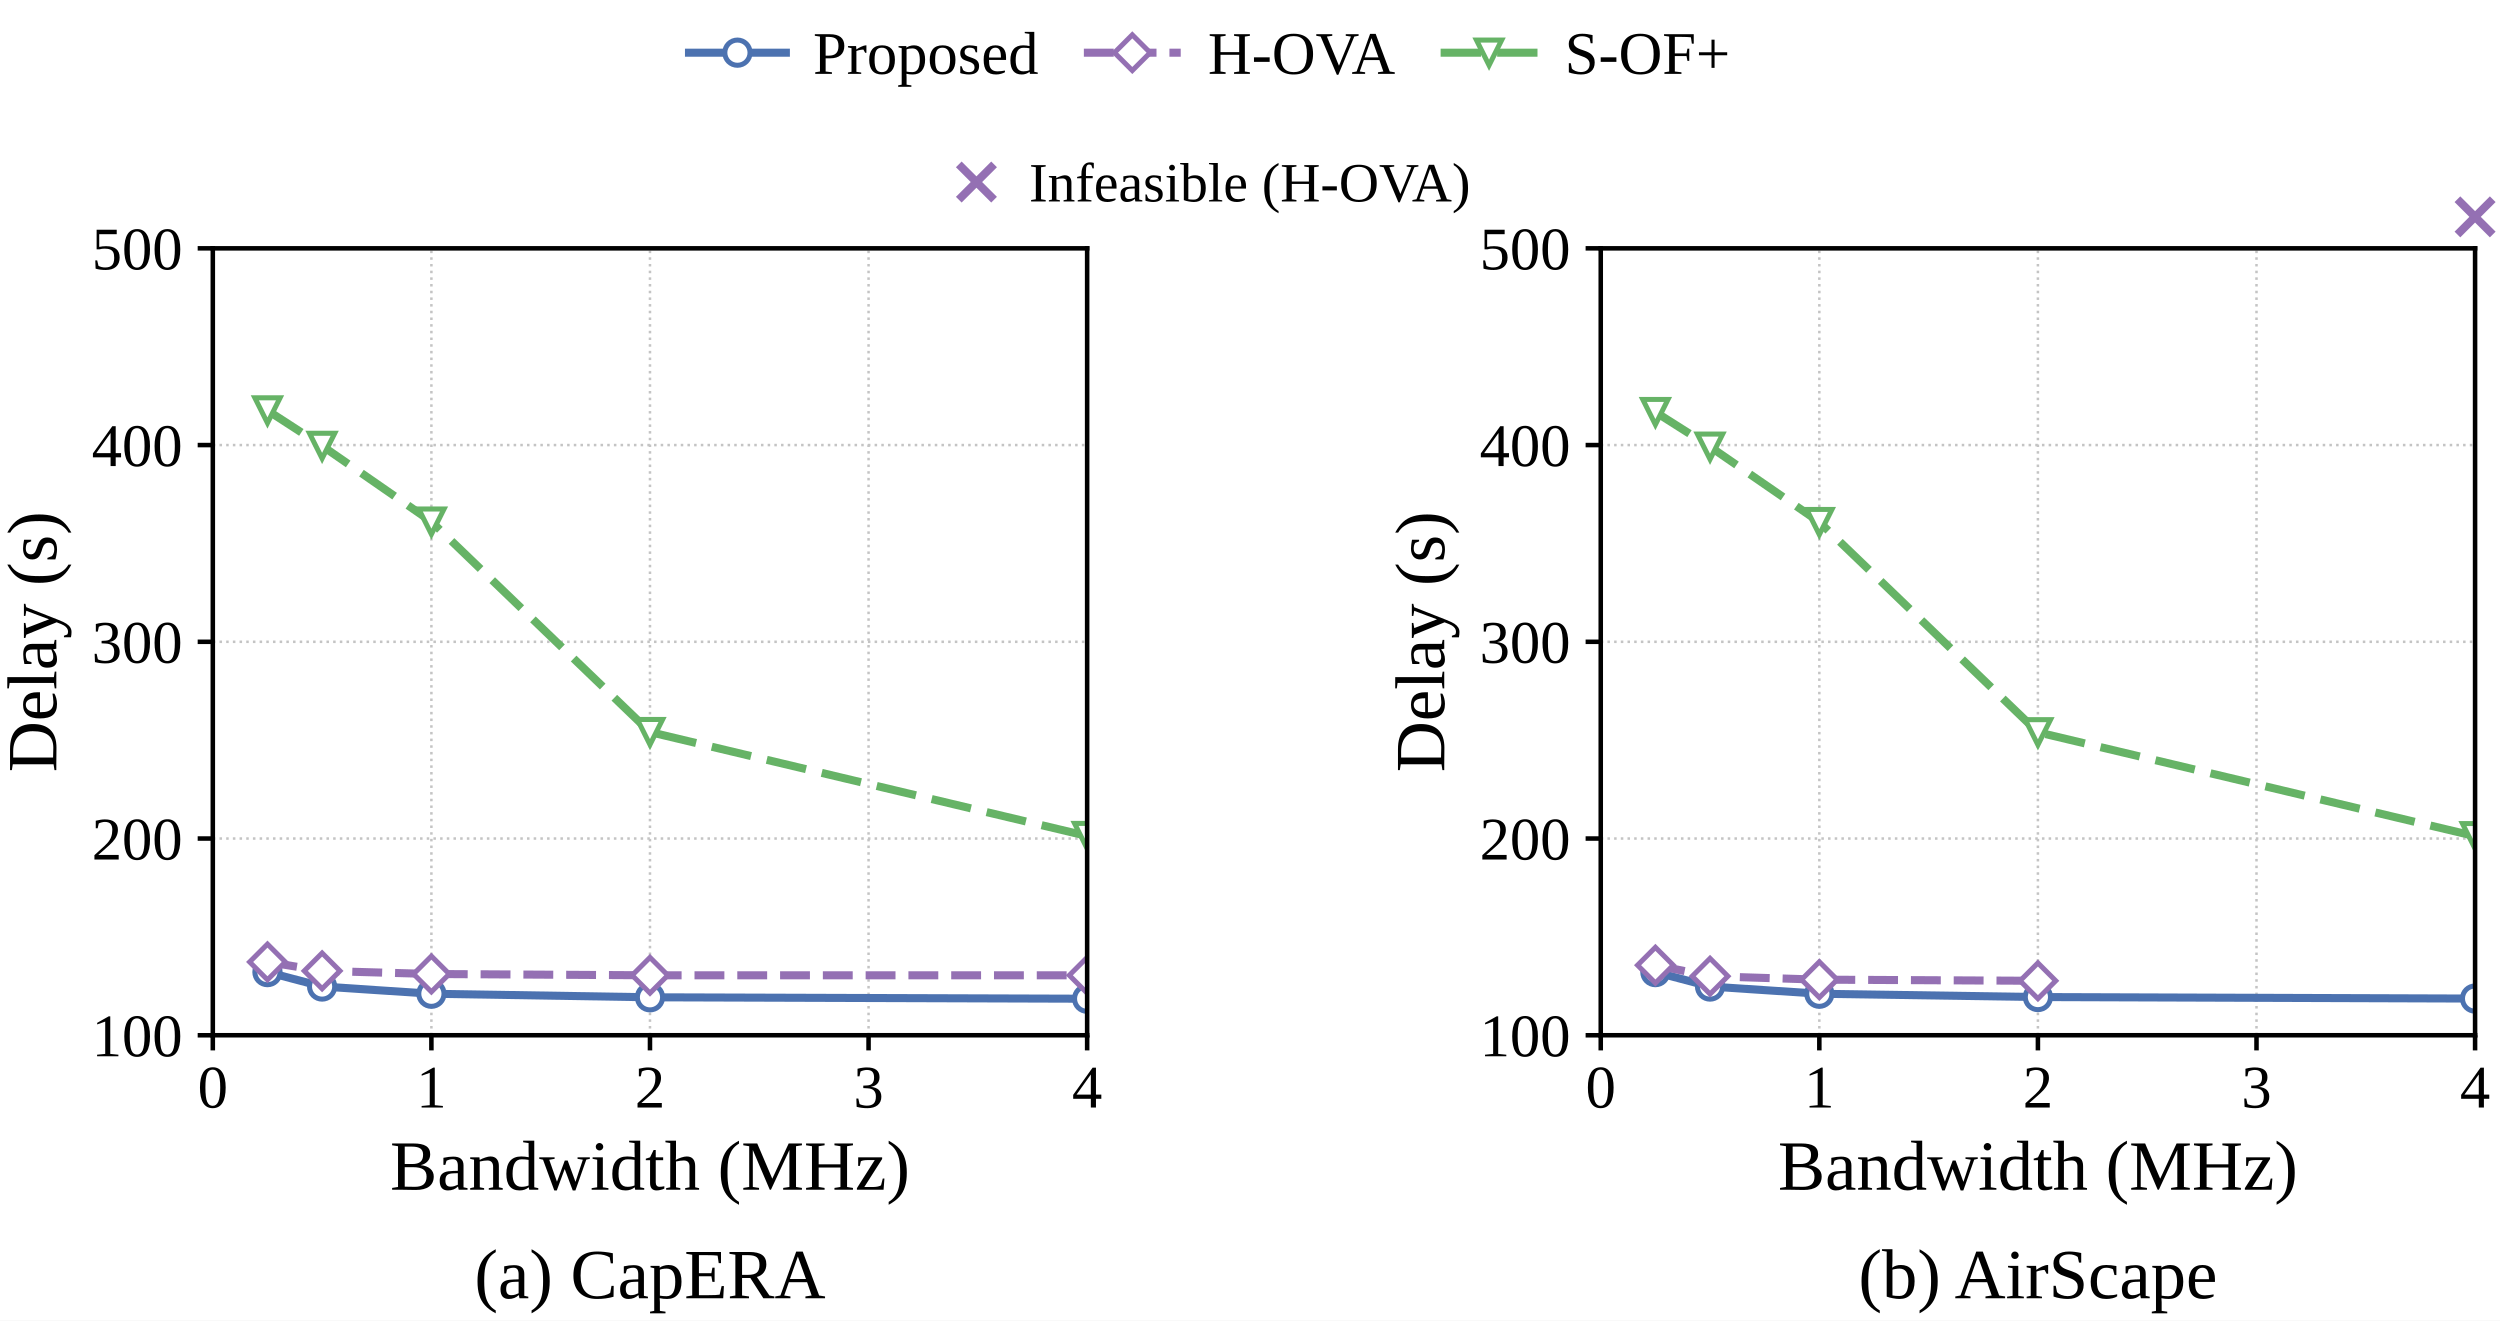
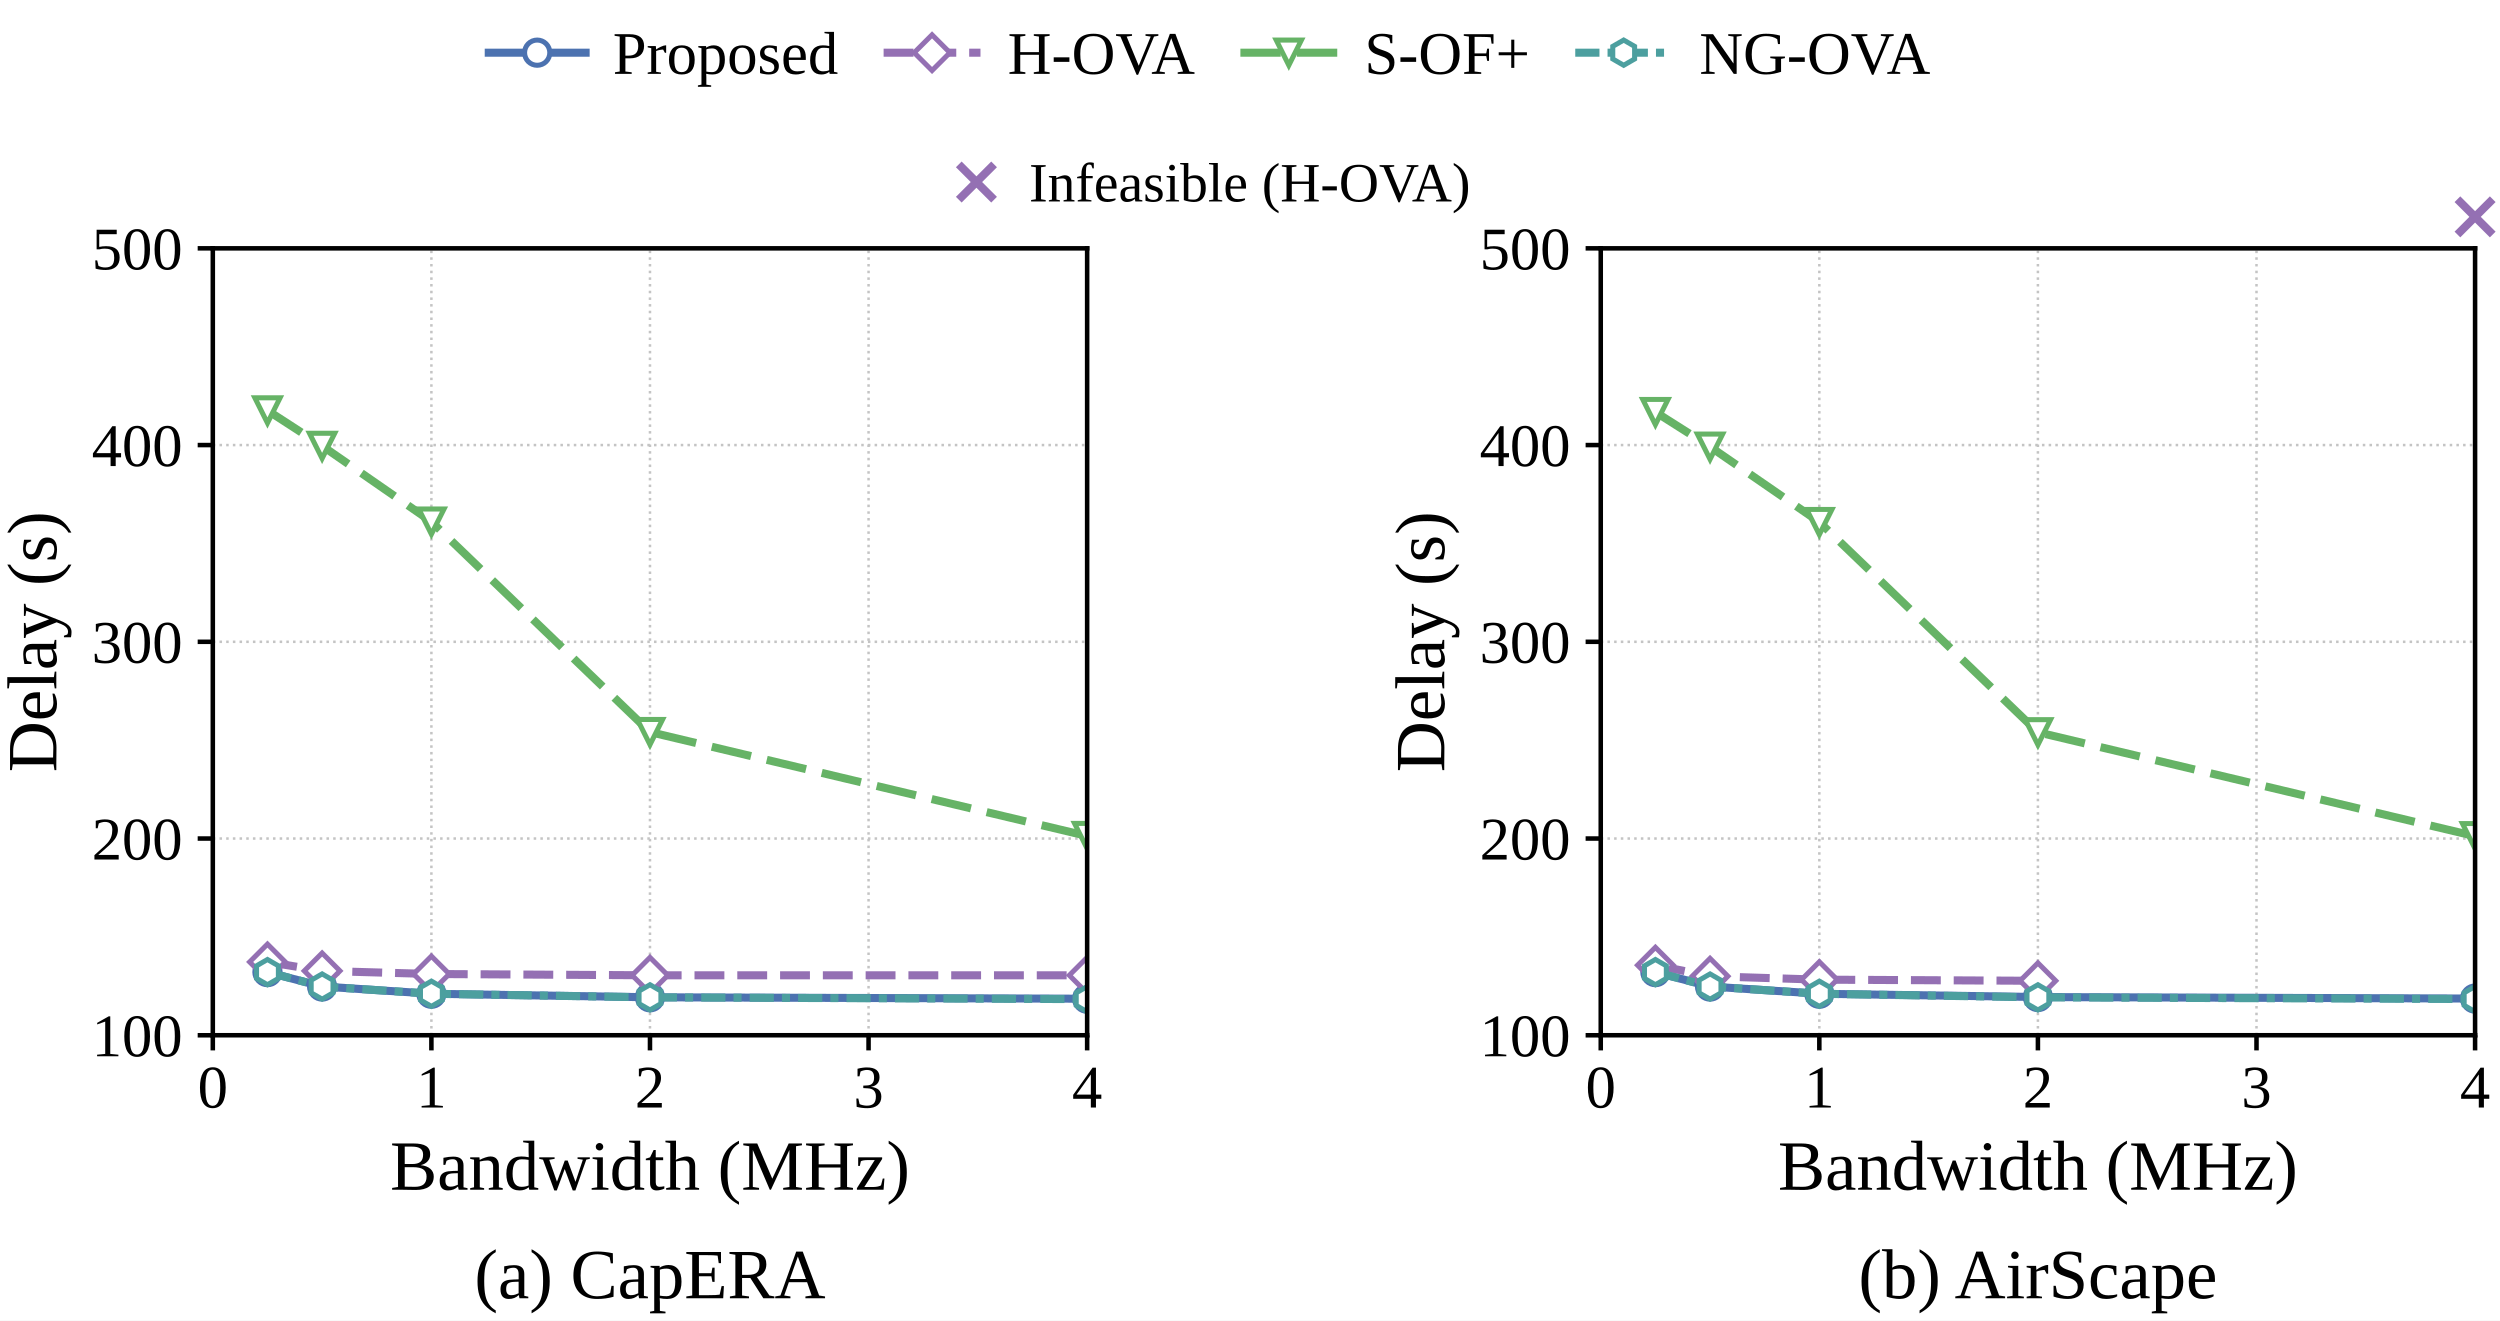
<svg xmlns="http://www.w3.org/2000/svg" xmlns:xlink="http://www.w3.org/1999/xlink" width="495.533pt" height="261.766pt" viewBox="0 0 495.533 261.766" version="1.1">
  <defs>
    <style type="text/css">*{stroke-linejoin: round; stroke-linecap: butt}</style>
  </defs>
  <g id="figure_1">
    <g id="patch_1">
      <path d="M 0 261.766 L 495.533 261.766 L 495.533 0 L 0 0 z " style="fill: #ffffff" />
    </g>
    <g id="axes_1">
      <g id="patch_2">
        <path d="M 42.182 205.198 L 215.486 205.198 L 215.486 49.224 L 42.182 49.224 z " style="fill: #ffffff" />
      </g>
      <g id="matplotlib.axis_1">
        <g id="xtick_1">
          <g id="line2d_1">
-             <path d="M 42.182 205.198 L 42.182 49.224 " clip-path="url(#pfc3ed66c3a)" style="fill: none; stroke-dasharray: 0.5,0.825; stroke-dashoffset: 0; stroke: #c4c4c4; stroke-width: 0.5" />
+             <path d="M 42.182 205.198 L 42.182 49.224 " clip-path="url(#p2495a5be7e)" style="fill: none; stroke-dasharray: 0.5,0.825; stroke-dashoffset: 0; stroke: #c4c4c4; stroke-width: 0.5" />
          </g>
          <g id="line2d_2">
            <defs>
-               <path id="mf263376cd6" d="M 0 0 L 0 3 " style="stroke: #000000; stroke-width: 0.9" />
+               <path id="m117d51451a" d="M 0 0 L 0 3 " style="stroke: #000000; stroke-width: 0.9" />
            </defs>
            <g>
-               <use xlink:href="#mf263376cd6" x="42.182" y="205.198" style="stroke: #000000; stroke-width: 0.9" />
+               <use xlink:href="#m117d51451a" x="42.182" y="205.198" style="stroke: #000000; stroke-width: 0.9" />
            </g>
          </g>
          <g id="text_1">
            <text style="font: 12px 'Times New Roman', 'Nimbus Roman', 'DejaVu Serif', serif; text-anchor: middle" x="42.182" y="219.53" transform="rotate(-0 42.18219 219.5301)">0</text>
          </g>
        </g>
        <g id="xtick_2">
          <g id="line2d_3">
-             <path d="M 85.508 205.198 L 85.508 49.224 " clip-path="url(#pfc3ed66c3a)" style="fill: none; stroke-dasharray: 0.5,0.825; stroke-dashoffset: 0; stroke: #c4c4c4; stroke-width: 0.5" />
+             <path d="M 85.508 205.198 L 85.508 49.224 " clip-path="url(#p2495a5be7e)" style="fill: none; stroke-dasharray: 0.5,0.825; stroke-dashoffset: 0; stroke: #c4c4c4; stroke-width: 0.5" />
          </g>
          <g id="line2d_4">
            <g>
-               <use xlink:href="#mf263376cd6" x="85.508" y="205.198" style="stroke: #000000; stroke-width: 0.9" />
+               <use xlink:href="#m117d51451a" x="85.508" y="205.198" style="stroke: #000000; stroke-width: 0.9" />
            </g>
          </g>
          <g id="text_2">
            <text style="font: 12px 'Times New Roman', 'Nimbus Roman', 'DejaVu Serif', serif; text-anchor: middle" x="85.508" y="219.53" transform="rotate(-0 85.50819 219.5301)">1</text>
          </g>
        </g>
        <g id="xtick_3">
          <g id="line2d_5">
-             <path d="M 128.834 205.198 L 128.834 49.224 " clip-path="url(#pfc3ed66c3a)" style="fill: none; stroke-dasharray: 0.5,0.825; stroke-dashoffset: 0; stroke: #c4c4c4; stroke-width: 0.5" />
+             <path d="M 128.834 205.198 L 128.834 49.224 " clip-path="url(#p2495a5be7e)" style="fill: none; stroke-dasharray: 0.5,0.825; stroke-dashoffset: 0; stroke: #c4c4c4; stroke-width: 0.5" />
          </g>
          <g id="line2d_6">
            <g>
-               <use xlink:href="#mf263376cd6" x="128.834" y="205.198" style="stroke: #000000; stroke-width: 0.9" />
+               <use xlink:href="#m117d51451a" x="128.834" y="205.198" style="stroke: #000000; stroke-width: 0.9" />
            </g>
          </g>
          <g id="text_3">
            <text style="font: 12px 'Times New Roman', 'Nimbus Roman', 'DejaVu Serif', serif; text-anchor: middle" x="128.834" y="219.53" transform="rotate(-0 128.8342 219.5301)">2</text>
          </g>
        </g>
        <g id="xtick_4">
          <g id="line2d_7">
-             <path d="M 172.16 205.198 L 172.16 49.224 " clip-path="url(#pfc3ed66c3a)" style="fill: none; stroke-dasharray: 0.5,0.825; stroke-dashoffset: 0; stroke: #c4c4c4; stroke-width: 0.5" />
+             <path d="M 172.16 205.198 L 172.16 49.224 " clip-path="url(#p2495a5be7e)" style="fill: none; stroke-dasharray: 0.5,0.825; stroke-dashoffset: 0; stroke: #c4c4c4; stroke-width: 0.5" />
          </g>
          <g id="line2d_8">
            <g>
-               <use xlink:href="#mf263376cd6" x="172.16" y="205.198" style="stroke: #000000; stroke-width: 0.9" />
+               <use xlink:href="#m117d51451a" x="172.16" y="205.198" style="stroke: #000000; stroke-width: 0.9" />
            </g>
          </g>
          <g id="text_4">
            <text style="font: 12px 'Times New Roman', 'Nimbus Roman', 'DejaVu Serif', serif; text-anchor: middle" x="172.16" y="219.53" transform="rotate(-0 172.1602 219.5301)">3</text>
          </g>
        </g>
        <g id="xtick_5">
          <g id="line2d_9">
-             <path d="M 215.486 205.198 L 215.486 49.224 " clip-path="url(#pfc3ed66c3a)" style="fill: none; stroke-dasharray: 0.5,0.825; stroke-dashoffset: 0; stroke: #c4c4c4; stroke-width: 0.5" />
+             <path d="M 215.486 205.198 L 215.486 49.224 " clip-path="url(#p2495a5be7e)" style="fill: none; stroke-dasharray: 0.5,0.825; stroke-dashoffset: 0; stroke: #c4c4c4; stroke-width: 0.5" />
          </g>
          <g id="line2d_10">
            <g>
-               <use xlink:href="#mf263376cd6" x="215.486" y="205.198" style="stroke: #000000; stroke-width: 0.9" />
+               <use xlink:href="#m117d51451a" x="215.486" y="205.198" style="stroke: #000000; stroke-width: 0.9" />
            </g>
          </g>
          <g id="text_5">
            <text style="font: 12px 'Times New Roman', 'Nimbus Roman', 'DejaVu Serif', serif; text-anchor: middle" x="215.486" y="219.53" transform="rotate(-0 215.4862 219.5301)">4</text>
          </g>
        </g>
        <g id="text_6">
          <text style="font: 14px 'Times New Roman', 'Nimbus Roman', 'DejaVu Serif', serif; text-anchor: middle" x="128.834" y="235.818" transform="rotate(-0 128.8342 235.8182)">Bandwidth (MHz)</text>
        </g>
      </g>
      <g id="matplotlib.axis_2">
        <g id="ytick_1">
          <g id="line2d_11">
-             <path d="M 42.182 205.198 L 215.486 205.198 " clip-path="url(#pfc3ed66c3a)" style="fill: none; stroke-dasharray: 0.5,0.825; stroke-dashoffset: 0; stroke: #c4c4c4; stroke-width: 0.5" />
+             <path d="M 42.182 205.198 L 215.486 205.198 " clip-path="url(#p2495a5be7e)" style="fill: none; stroke-dasharray: 0.5,0.825; stroke-dashoffset: 0; stroke: #c4c4c4; stroke-width: 0.5" />
          </g>
          <g id="line2d_12">
            <defs>
-               <path id="m8f956e724e" d="M 0 0 L -3 0 " style="stroke: #000000; stroke-width: 0.9" />
+               <path id="mb9c3db56d4" d="M 0 0 L -3 0 " style="stroke: #000000; stroke-width: 0.9" />
            </defs>
            <g>
-               <use xlink:href="#m8f956e724e" x="42.182" y="205.198" style="stroke: #000000; stroke-width: 0.9" />
+               <use xlink:href="#mb9c3db56d4" x="42.182" y="205.198" style="stroke: #000000; stroke-width: 0.9" />
            </g>
          </g>
          <g id="text_7">
            <text style="font: 12px 'Times New Roman', 'Nimbus Roman', 'DejaVu Serif', serif; text-anchor: end" x="36.182" y="209.364" transform="rotate(-0 36.18219 209.3639)">100</text>
          </g>
        </g>
        <g id="ytick_2">
          <g id="line2d_13">
-             <path d="M 42.182 166.204 L 215.486 166.204 " clip-path="url(#pfc3ed66c3a)" style="fill: none; stroke-dasharray: 0.5,0.825; stroke-dashoffset: 0; stroke: #c4c4c4; stroke-width: 0.5" />
+             <path d="M 42.182 166.204 L 215.486 166.204 " clip-path="url(#p2495a5be7e)" style="fill: none; stroke-dasharray: 0.5,0.825; stroke-dashoffset: 0; stroke: #c4c4c4; stroke-width: 0.5" />
          </g>
          <g id="line2d_14">
            <g>
-               <use xlink:href="#m8f956e724e" x="42.182" y="166.204" style="stroke: #000000; stroke-width: 0.9" />
+               <use xlink:href="#mb9c3db56d4" x="42.182" y="166.204" style="stroke: #000000; stroke-width: 0.9" />
            </g>
          </g>
          <g id="text_8">
            <text style="font: 12px 'Times New Roman', 'Nimbus Roman', 'DejaVu Serif', serif; text-anchor: end" x="36.182" y="170.37" transform="rotate(-0 36.18219 170.3705)">200</text>
          </g>
        </g>
        <g id="ytick_3">
          <g id="line2d_15">
-             <path d="M 42.182 127.211 L 215.486 127.211 " clip-path="url(#pfc3ed66c3a)" style="fill: none; stroke-dasharray: 0.5,0.825; stroke-dashoffset: 0; stroke: #c4c4c4; stroke-width: 0.5" />
+             <path d="M 42.182 127.211 L 215.486 127.211 " clip-path="url(#p2495a5be7e)" style="fill: none; stroke-dasharray: 0.5,0.825; stroke-dashoffset: 0; stroke: #c4c4c4; stroke-width: 0.5" />
          </g>
          <g id="line2d_16">
            <g>
-               <use xlink:href="#m8f956e724e" x="42.182" y="127.211" style="stroke: #000000; stroke-width: 0.9" />
+               <use xlink:href="#mb9c3db56d4" x="42.182" y="127.211" style="stroke: #000000; stroke-width: 0.9" />
            </g>
          </g>
          <g id="text_9">
            <text style="font: 12px 'Times New Roman', 'Nimbus Roman', 'DejaVu Serif', serif; text-anchor: end" x="36.182" y="131.377" transform="rotate(-0 36.18219 131.377)">300</text>
          </g>
        </g>
        <g id="ytick_4">
          <g id="line2d_17">
-             <path d="M 42.182 88.217 L 215.486 88.217 " clip-path="url(#pfc3ed66c3a)" style="fill: none; stroke-dasharray: 0.5,0.825; stroke-dashoffset: 0; stroke: #c4c4c4; stroke-width: 0.5" />
+             <path d="M 42.182 88.217 L 215.486 88.217 " clip-path="url(#p2495a5be7e)" style="fill: none; stroke-dasharray: 0.5,0.825; stroke-dashoffset: 0; stroke: #c4c4c4; stroke-width: 0.5" />
          </g>
          <g id="line2d_18">
            <g>
-               <use xlink:href="#m8f956e724e" x="42.182" y="88.217" style="stroke: #000000; stroke-width: 0.9" />
+               <use xlink:href="#mb9c3db56d4" x="42.182" y="88.217" style="stroke: #000000; stroke-width: 0.9" />
            </g>
          </g>
          <g id="text_10">
            <text style="font: 12px 'Times New Roman', 'Nimbus Roman', 'DejaVu Serif', serif; text-anchor: end" x="36.182" y="92.384" transform="rotate(-0 36.18219 92.38365)">400</text>
          </g>
        </g>
        <g id="ytick_5">
          <g id="line2d_19">
-             <path d="M 42.182 49.224 L 215.486 49.224 " clip-path="url(#pfc3ed66c3a)" style="fill: none; stroke-dasharray: 0.5,0.825; stroke-dashoffset: 0; stroke: #c4c4c4; stroke-width: 0.5" />
+             <path d="M 42.182 49.224 L 215.486 49.224 " clip-path="url(#p2495a5be7e)" style="fill: none; stroke-dasharray: 0.5,0.825; stroke-dashoffset: 0; stroke: #c4c4c4; stroke-width: 0.5" />
          </g>
          <g id="line2d_20">
            <g>
-               <use xlink:href="#m8f956e724e" x="42.182" y="49.224" style="stroke: #000000; stroke-width: 0.9" />
+               <use xlink:href="#mb9c3db56d4" x="42.182" y="49.224" style="stroke: #000000; stroke-width: 0.9" />
            </g>
          </g>
          <g id="text_11">
            <text style="font: 12px 'Times New Roman', 'Nimbus Roman', 'DejaVu Serif', serif; text-anchor: end" x="36.182" y="53.39" transform="rotate(-0 36.18219 53.39025)">500</text>
          </g>
        </g>
        <g id="text_12">
          <text style="font: 14px 'Times New Roman', 'Nimbus Roman', 'DejaVu Serif', serif; text-anchor: middle" x="11.161" y="127.211" transform="rotate(-90 11.16125 127.2108)">Delay (s)</text>
        </g>
      </g>
      <g id="line2d_21">
-         <path d="M 53.014 192.685 L 63.845 195.543 L 85.508 196.973 L 128.834 197.676 L 215.486 197.961 " clip-path="url(#pfc3ed66c3a)" style="fill: none; stroke: #4c72b0; stroke-width: 1.6; stroke-linecap: square" />
+         <path d="M 53.014 192.685 L 63.845 195.543 L 85.508 196.973 L 128.834 197.676 L 215.486 197.961 " clip-path="url(#p2495a5be7e)" style="fill: none; stroke: #4c72b0; stroke-width: 1.6; stroke-linecap: square" />
        <defs>
-           <path id="m126604d9c0" d="M 0 2.5 C 0.663 2.5 1.299 2.237 1.768 1.768 C 2.237 1.299 2.5 0.663 2.5 0 C 2.5 -0.663 2.237 -1.299 1.768 -1.768 C 1.299 -2.237 0.663 -2.5 0 -2.5 C -0.663 -2.5 -1.299 -2.237 -1.768 -1.768 C -2.237 -1.299 -2.5 -0.663 -2.5 0 C -2.5 0.663 -2.237 1.299 -1.768 1.768 C -1.299 2.237 -0.663 2.5 0 2.5 z " style="stroke: #4c72b0" />
+           <path id="m5ea304b03b" d="M 0 2.5 C 0.663 2.5 1.299 2.237 1.768 1.768 C 2.237 1.299 2.5 0.663 2.5 0 C 2.5 -0.663 2.237 -1.299 1.768 -1.768 C 1.299 -2.237 0.663 -2.5 0 -2.5 C -0.663 -2.5 -1.299 -2.237 -1.768 -1.768 C -2.237 -1.299 -2.5 -0.663 -2.5 0 C -2.5 0.663 -2.237 1.299 -1.768 1.768 C -1.299 2.237 -0.663 2.5 0 2.5 z " style="stroke: #4c72b0" />
        </defs>
-         <g clip-path="url(#pfc3ed66c3a)">
-           <use xlink:href="#m126604d9c0" x="53.014" y="192.685" style="fill: #ffffff; stroke: #4c72b0" />
-           <use xlink:href="#m126604d9c0" x="63.845" y="195.543" style="fill: #ffffff; stroke: #4c72b0" />
-           <use xlink:href="#m126604d9c0" x="85.508" y="196.973" style="fill: #ffffff; stroke: #4c72b0" />
-           <use xlink:href="#m126604d9c0" x="128.834" y="197.676" style="fill: #ffffff; stroke: #4c72b0" />
-           <use xlink:href="#m126604d9c0" x="215.486" y="197.961" style="fill: #ffffff; stroke: #4c72b0" />
+         <g clip-path="url(#p2495a5be7e)">
+           <use xlink:href="#m5ea304b03b" x="53.014" y="192.685" style="fill: #ffffff; stroke: #4c72b0" />
+           <use xlink:href="#m5ea304b03b" x="63.845" y="195.543" style="fill: #ffffff; stroke: #4c72b0" />
+           <use xlink:href="#m5ea304b03b" x="85.508" y="196.973" style="fill: #ffffff; stroke: #4c72b0" />
+           <use xlink:href="#m5ea304b03b" x="128.834" y="197.676" style="fill: #ffffff; stroke: #4c72b0" />
+           <use xlink:href="#m5ea304b03b" x="215.486" y="197.961" style="fill: #ffffff; stroke: #4c72b0" />
        </g>
      </g>
      <g id="line2d_22">
-         <path d="M 53.014 190.672 L 63.845 192.445 L 85.508 193.06 L 128.834 193.315 L 215.486 193.313 " clip-path="url(#pfc3ed66c3a)" style="fill: none; stroke-dasharray: 5.92,2.56; stroke-dashoffset: 0; stroke: #9470b3; stroke-width: 1.6" />
+         <path d="M 53.014 190.672 L 63.845 192.445 L 85.508 193.06 L 128.834 193.315 L 215.486 193.313 " clip-path="url(#p2495a5be7e)" style="fill: none; stroke-dasharray: 5.92,2.56; stroke-dashoffset: 0; stroke: #9470b3; stroke-width: 1.6" />
        <defs>
-           <path id="m4641e15813" d="M -0 3.536 L 3.536 0 L 0 -3.536 L -3.536 -0 z " style="stroke: #9470b3; stroke-linejoin: miter" />
+           <path id="m50b4c0db21" d="M -0 3.536 L 3.536 0 L 0 -3.536 L -3.536 -0 z " style="stroke: #9470b3; stroke-linejoin: miter" />
        </defs>
-         <g clip-path="url(#pfc3ed66c3a)">
-           <use xlink:href="#m4641e15813" x="53.014" y="190.672" style="fill: #ffffff; stroke: #9470b3; stroke-linejoin: miter" />
-           <use xlink:href="#m4641e15813" x="63.845" y="192.445" style="fill: #ffffff; stroke: #9470b3; stroke-linejoin: miter" />
-           <use xlink:href="#m4641e15813" x="85.508" y="193.06" style="fill: #ffffff; stroke: #9470b3; stroke-linejoin: miter" />
-           <use xlink:href="#m4641e15813" x="128.834" y="193.315" style="fill: #ffffff; stroke: #9470b3; stroke-linejoin: miter" />
-           <use xlink:href="#m4641e15813" x="215.486" y="193.313" style="fill: #ffffff; stroke: #9470b3; stroke-linejoin: miter" />
+         <g clip-path="url(#p2495a5be7e)">
+           <use xlink:href="#m50b4c0db21" x="53.014" y="190.672" style="fill: #ffffff; stroke: #9470b3; stroke-linejoin: miter" />
+           <use xlink:href="#m50b4c0db21" x="63.845" y="192.445" style="fill: #ffffff; stroke: #9470b3; stroke-linejoin: miter" />
+           <use xlink:href="#m50b4c0db21" x="85.508" y="193.06" style="fill: #ffffff; stroke: #9470b3; stroke-linejoin: miter" />
+           <use xlink:href="#m50b4c0db21" x="128.834" y="193.315" style="fill: #ffffff; stroke: #9470b3; stroke-linejoin: miter" />
+           <use xlink:href="#m50b4c0db21" x="215.486" y="193.313" style="fill: #ffffff; stroke: #9470b3; stroke-linejoin: miter" />
        </g>
      </g>
      <g id="line2d_23">
-         <path d="M 53.014 81.353 L 63.845 88.38 L 85.508 103.394 L 128.834 145.104 L 215.486 165.709 " clip-path="url(#pfc3ed66c3a)" style="fill: none; stroke-dasharray: 8,3.2; stroke-dashoffset: 0; stroke: #66b366; stroke-width: 1.6" />
+         <path d="M 53.014 81.353 L 63.845 88.38 L 85.508 103.394 L 128.834 145.104 L 215.486 165.709 " clip-path="url(#p2495a5be7e)" style="fill: none; stroke-dasharray: 8,3.2; stroke-dashoffset: 0; stroke: #66b366; stroke-width: 1.6" />
        <defs>
-           <path id="m169e1c1ed3" d="M -0 2.5 L 2.5 -2.5 L -2.5 -2.5 z " style="stroke: #66b366; stroke-linejoin: miter" />
+           <path id="mda2a0ff987" d="M -0 2.5 L 2.5 -2.5 L -2.5 -2.5 z " style="stroke: #66b366; stroke-linejoin: miter" />
        </defs>
-         <g clip-path="url(#pfc3ed66c3a)">
-           <use xlink:href="#m169e1c1ed3" x="53.014" y="81.353" style="fill: #ffffff; stroke: #66b366; stroke-linejoin: miter" />
-           <use xlink:href="#m169e1c1ed3" x="63.845" y="88.38" style="fill: #ffffff; stroke: #66b366; stroke-linejoin: miter" />
-           <use xlink:href="#m169e1c1ed3" x="85.508" y="103.394" style="fill: #ffffff; stroke: #66b366; stroke-linejoin: miter" />
-           <use xlink:href="#m169e1c1ed3" x="128.834" y="145.104" style="fill: #ffffff; stroke: #66b366; stroke-linejoin: miter" />
-           <use xlink:href="#m169e1c1ed3" x="215.486" y="165.709" style="fill: #ffffff; stroke: #66b366; stroke-linejoin: miter" />
+         <g clip-path="url(#p2495a5be7e)">
+           <use xlink:href="#mda2a0ff987" x="53.014" y="81.353" style="fill: #ffffff; stroke: #66b366; stroke-linejoin: miter" />
+           <use xlink:href="#mda2a0ff987" x="63.845" y="88.38" style="fill: #ffffff; stroke: #66b366; stroke-linejoin: miter" />
+           <use xlink:href="#mda2a0ff987" x="85.508" y="103.394" style="fill: #ffffff; stroke: #66b366; stroke-linejoin: miter" />
+           <use xlink:href="#mda2a0ff987" x="128.834" y="145.104" style="fill: #ffffff; stroke: #66b366; stroke-linejoin: miter" />
+           <use xlink:href="#mda2a0ff987" x="215.486" y="165.709" style="fill: #ffffff; stroke: #66b366; stroke-linejoin: miter" />
+         </g>
+       </g>
+       <g id="line2d_24">
+         <path d="M 53.014 192.685 L 63.845 195.543 L 85.508 196.973 L 128.834 197.688 L 215.486 198.043 " clip-path="url(#p2495a5be7e)" style="fill: none; stroke-dasharray: 4.8,1.6,1.6,1.6; stroke-dashoffset: 0; stroke: #4c9f9f; stroke-width: 1.6" />
+         <defs>
+           <path id="m845cac8a31" d="M 0 -2.5 L -2.165 -1.25 L -2.165 1.25 L -0 2.5 L 2.165 1.25 L 2.165 -1.25 z " style="stroke: #4c9f9f; stroke-linejoin: miter" />
+         </defs>
+         <g clip-path="url(#p2495a5be7e)">
+           <use xlink:href="#m845cac8a31" x="53.014" y="192.685" style="fill: #ffffff; stroke: #4c9f9f; stroke-linejoin: miter" />
+           <use xlink:href="#m845cac8a31" x="63.845" y="195.543" style="fill: #ffffff; stroke: #4c9f9f; stroke-linejoin: miter" />
+           <use xlink:href="#m845cac8a31" x="85.508" y="196.973" style="fill: #ffffff; stroke: #4c9f9f; stroke-linejoin: miter" />
+           <use xlink:href="#m845cac8a31" x="128.834" y="197.688" style="fill: #ffffff; stroke: #4c9f9f; stroke-linejoin: miter" />
+           <use xlink:href="#m845cac8a31" x="215.486" y="198.043" style="fill: #ffffff; stroke: #4c9f9f; stroke-linejoin: miter" />
        </g>
      </g>
      <g id="patch_3">
        <path d="M 42.182 205.198 L 42.182 49.224 " style="fill: none; stroke: #000000; stroke-width: 0.9; stroke-linejoin: miter; stroke-linecap: square" />
      </g>
      <g id="patch_4">
        <path d="M 215.486 205.198 L 215.486 49.224 " style="fill: none; stroke: #000000; stroke-width: 0.9; stroke-linejoin: miter; stroke-linecap: square" />
      </g>
      <g id="patch_5">
        <path d="M 42.182 205.198 L 215.486 205.198 " style="fill: none; stroke: #000000; stroke-width: 0.9; stroke-linejoin: miter; stroke-linecap: square" />
      </g>
      <g id="patch_6">
        <path d="M 42.182 49.224 L 215.486 49.224 " style="fill: none; stroke: #000000; stroke-width: 0.9; stroke-linejoin: miter; stroke-linecap: square" />
      </g>
    </g>
    <g id="axes_2">
      <g id="patch_7">
        <path d="M 317.289 205.198 L 490.593 205.198 L 490.593 49.224 L 317.289 49.224 z " style="fill: #ffffff" />
      </g>
      <g id="matplotlib.axis_3">
        <g id="xtick_6">
-           <g id="line2d_24">
-             <path d="M 317.289 205.198 L 317.289 49.224 " clip-path="url(#p90bab57348)" style="fill: none; stroke-dasharray: 0.5,0.825; stroke-dashoffset: 0; stroke: #c4c4c4; stroke-width: 0.5" />
-           </g>
          <g id="line2d_25">
-             <g>
-               <use xlink:href="#mf263376cd6" x="317.289" y="205.198" style="stroke: #000000; stroke-width: 0.9" />
+             <path d="M 317.289 205.198 L 317.289 49.224 " clip-path="url(#p179927d5b9)" style="fill: none; stroke-dasharray: 0.5,0.825; stroke-dashoffset: 0; stroke: #c4c4c4; stroke-width: 0.5" />
+           </g>
+           <g id="line2d_26">
+             <g>
+               <use xlink:href="#m117d51451a" x="317.289" y="205.198" style="stroke: #000000; stroke-width: 0.9" />
            </g>
          </g>
          <g id="text_13">
            <text style="font: 12px 'Times New Roman', 'Nimbus Roman', 'DejaVu Serif', serif; text-anchor: middle" x="317.289" y="219.53" transform="rotate(-0 317.2889 219.5301)">0</text>
          </g>
        </g>
        <g id="xtick_7">
-           <g id="line2d_26">
-             <path d="M 360.615 205.198 L 360.615 49.224 " clip-path="url(#p90bab57348)" style="fill: none; stroke-dasharray: 0.5,0.825; stroke-dashoffset: 0; stroke: #c4c4c4; stroke-width: 0.5" />
-           </g>
          <g id="line2d_27">
-             <g>
-               <use xlink:href="#mf263376cd6" x="360.615" y="205.198" style="stroke: #000000; stroke-width: 0.9" />
+             <path d="M 360.615 205.198 L 360.615 49.224 " clip-path="url(#p179927d5b9)" style="fill: none; stroke-dasharray: 0.5,0.825; stroke-dashoffset: 0; stroke: #c4c4c4; stroke-width: 0.5" />
+           </g>
+           <g id="line2d_28">
+             <g>
+               <use xlink:href="#m117d51451a" x="360.615" y="205.198" style="stroke: #000000; stroke-width: 0.9" />
            </g>
          </g>
          <g id="text_14">
            <text style="font: 12px 'Times New Roman', 'Nimbus Roman', 'DejaVu Serif', serif; text-anchor: middle" x="360.615" y="219.53" transform="rotate(-0 360.6149 219.5301)">1</text>
          </g>
        </g>
        <g id="xtick_8">
-           <g id="line2d_28">
-             <path d="M 403.941 205.198 L 403.941 49.224 " clip-path="url(#p90bab57348)" style="fill: none; stroke-dasharray: 0.5,0.825; stroke-dashoffset: 0; stroke: #c4c4c4; stroke-width: 0.5" />
-           </g>
          <g id="line2d_29">
-             <g>
-               <use xlink:href="#mf263376cd6" x="403.941" y="205.198" style="stroke: #000000; stroke-width: 0.9" />
+             <path d="M 403.941 205.198 L 403.941 49.224 " clip-path="url(#p179927d5b9)" style="fill: none; stroke-dasharray: 0.5,0.825; stroke-dashoffset: 0; stroke: #c4c4c4; stroke-width: 0.5" />
+           </g>
+           <g id="line2d_30">
+             <g>
+               <use xlink:href="#m117d51451a" x="403.941" y="205.198" style="stroke: #000000; stroke-width: 0.9" />
            </g>
          </g>
          <g id="text_15">
            <text style="font: 12px 'Times New Roman', 'Nimbus Roman', 'DejaVu Serif', serif; text-anchor: middle" x="403.941" y="219.53" transform="rotate(-0 403.9409 219.5301)">2</text>
          </g>
        </g>
        <g id="xtick_9">
-           <g id="line2d_30">
-             <path d="M 447.267 205.198 L 447.267 49.224 " clip-path="url(#p90bab57348)" style="fill: none; stroke-dasharray: 0.5,0.825; stroke-dashoffset: 0; stroke: #c4c4c4; stroke-width: 0.5" />
-           </g>
          <g id="line2d_31">
-             <g>
-               <use xlink:href="#mf263376cd6" x="447.267" y="205.198" style="stroke: #000000; stroke-width: 0.9" />
+             <path d="M 447.267 205.198 L 447.267 49.224 " clip-path="url(#p179927d5b9)" style="fill: none; stroke-dasharray: 0.5,0.825; stroke-dashoffset: 0; stroke: #c4c4c4; stroke-width: 0.5" />
+           </g>
+           <g id="line2d_32">
+             <g>
+               <use xlink:href="#m117d51451a" x="447.267" y="205.198" style="stroke: #000000; stroke-width: 0.9" />
            </g>
          </g>
          <g id="text_16">
            <text style="font: 12px 'Times New Roman', 'Nimbus Roman', 'DejaVu Serif', serif; text-anchor: middle" x="447.267" y="219.53" transform="rotate(-0 447.2669 219.5301)">3</text>
          </g>
        </g>
        <g id="xtick_10">
-           <g id="line2d_32">
-             <path d="M 490.593 205.198 L 490.593 49.224 " clip-path="url(#p90bab57348)" style="fill: none; stroke-dasharray: 0.5,0.825; stroke-dashoffset: 0; stroke: #c4c4c4; stroke-width: 0.5" />
-           </g>
          <g id="line2d_33">
-             <g>
-               <use xlink:href="#mf263376cd6" x="490.593" y="205.198" style="stroke: #000000; stroke-width: 0.9" />
+             <path d="M 490.593 205.198 L 490.593 49.224 " clip-path="url(#p179927d5b9)" style="fill: none; stroke-dasharray: 0.5,0.825; stroke-dashoffset: 0; stroke: #c4c4c4; stroke-width: 0.5" />
+           </g>
+           <g id="line2d_34">
+             <g>
+               <use xlink:href="#m117d51451a" x="490.593" y="205.198" style="stroke: #000000; stroke-width: 0.9" />
            </g>
          </g>
          <g id="text_17">
            <text style="font: 12px 'Times New Roman', 'Nimbus Roman', 'DejaVu Serif', serif; text-anchor: middle" x="490.593" y="219.53" transform="rotate(-0 490.5929 219.5301)">4</text>
          </g>
        </g>
        <g id="text_18">
          <text style="font: 14px 'Times New Roman', 'Nimbus Roman', 'DejaVu Serif', serif; text-anchor: middle" x="403.941" y="235.818" transform="rotate(-0 403.9409 235.8182)">Bandwidth (MHz)</text>
        </g>
      </g>
      <g id="matplotlib.axis_4">
        <g id="ytick_6">
-           <g id="line2d_34">
-             <path d="M 317.289 205.198 L 490.593 205.198 " clip-path="url(#p90bab57348)" style="fill: none; stroke-dasharray: 0.5,0.825; stroke-dashoffset: 0; stroke: #c4c4c4; stroke-width: 0.5" />
-           </g>
          <g id="line2d_35">
-             <g>
-               <use xlink:href="#m8f956e724e" x="317.289" y="205.198" style="stroke: #000000; stroke-width: 0.9" />
+             <path d="M 317.289 205.198 L 490.593 205.198 " clip-path="url(#p179927d5b9)" style="fill: none; stroke-dasharray: 0.5,0.825; stroke-dashoffset: 0; stroke: #c4c4c4; stroke-width: 0.5" />
+           </g>
+           <g id="line2d_36">
+             <g>
+               <use xlink:href="#mb9c3db56d4" x="317.289" y="205.198" style="stroke: #000000; stroke-width: 0.9" />
            </g>
          </g>
          <g id="text_19">
            <text style="font: 12px 'Times New Roman', 'Nimbus Roman', 'DejaVu Serif', serif; text-anchor: end" x="311.289" y="209.364" transform="rotate(-0 311.2889 209.3639)">100</text>
          </g>
        </g>
        <g id="ytick_7">
-           <g id="line2d_36">
-             <path d="M 317.289 166.204 L 490.593 166.204 " clip-path="url(#p90bab57348)" style="fill: none; stroke-dasharray: 0.5,0.825; stroke-dashoffset: 0; stroke: #c4c4c4; stroke-width: 0.5" />
-           </g>
          <g id="line2d_37">
-             <g>
-               <use xlink:href="#m8f956e724e" x="317.289" y="166.204" style="stroke: #000000; stroke-width: 0.9" />
+             <path d="M 317.289 166.204 L 490.593 166.204 " clip-path="url(#p179927d5b9)" style="fill: none; stroke-dasharray: 0.5,0.825; stroke-dashoffset: 0; stroke: #c4c4c4; stroke-width: 0.5" />
+           </g>
+           <g id="line2d_38">
+             <g>
+               <use xlink:href="#mb9c3db56d4" x="317.289" y="166.204" style="stroke: #000000; stroke-width: 0.9" />
            </g>
          </g>
          <g id="text_20">
            <text style="font: 12px 'Times New Roman', 'Nimbus Roman', 'DejaVu Serif', serif; text-anchor: end" x="311.289" y="170.37" transform="rotate(-0 311.2889 170.3705)">200</text>
          </g>
        </g>
        <g id="ytick_8">
-           <g id="line2d_38">
-             <path d="M 317.289 127.211 L 490.593 127.211 " clip-path="url(#p90bab57348)" style="fill: none; stroke-dasharray: 0.5,0.825; stroke-dashoffset: 0; stroke: #c4c4c4; stroke-width: 0.5" />
-           </g>
          <g id="line2d_39">
-             <g>
-               <use xlink:href="#m8f956e724e" x="317.289" y="127.211" style="stroke: #000000; stroke-width: 0.9" />
+             <path d="M 317.289 127.211 L 490.593 127.211 " clip-path="url(#p179927d5b9)" style="fill: none; stroke-dasharray: 0.5,0.825; stroke-dashoffset: 0; stroke: #c4c4c4; stroke-width: 0.5" />
+           </g>
+           <g id="line2d_40">
+             <g>
+               <use xlink:href="#mb9c3db56d4" x="317.289" y="127.211" style="stroke: #000000; stroke-width: 0.9" />
            </g>
          </g>
          <g id="text_21">
            <text style="font: 12px 'Times New Roman', 'Nimbus Roman', 'DejaVu Serif', serif; text-anchor: end" x="311.289" y="131.377" transform="rotate(-0 311.2889 131.377)">300</text>
          </g>
        </g>
        <g id="ytick_9">
-           <g id="line2d_40">
-             <path d="M 317.289 88.217 L 490.593 88.217 " clip-path="url(#p90bab57348)" style="fill: none; stroke-dasharray: 0.5,0.825; stroke-dashoffset: 0; stroke: #c4c4c4; stroke-width: 0.5" />
-           </g>
          <g id="line2d_41">
-             <g>
-               <use xlink:href="#m8f956e724e" x="317.289" y="88.217" style="stroke: #000000; stroke-width: 0.9" />
+             <path d="M 317.289 88.217 L 490.593 88.217 " clip-path="url(#p179927d5b9)" style="fill: none; stroke-dasharray: 0.5,0.825; stroke-dashoffset: 0; stroke: #c4c4c4; stroke-width: 0.5" />
+           </g>
+           <g id="line2d_42">
+             <g>
+               <use xlink:href="#mb9c3db56d4" x="317.289" y="88.217" style="stroke: #000000; stroke-width: 0.9" />
            </g>
          </g>
          <g id="text_22">
            <text style="font: 12px 'Times New Roman', 'Nimbus Roman', 'DejaVu Serif', serif; text-anchor: end" x="311.289" y="92.384" transform="rotate(-0 311.2889 92.38365)">400</text>
          </g>
        </g>
        <g id="ytick_10">
-           <g id="line2d_42">
-             <path d="M 317.289 49.224 L 490.593 49.224 " clip-path="url(#p90bab57348)" style="fill: none; stroke-dasharray: 0.5,0.825; stroke-dashoffset: 0; stroke: #c4c4c4; stroke-width: 0.5" />
-           </g>
          <g id="line2d_43">
-             <g>
-               <use xlink:href="#m8f956e724e" x="317.289" y="49.224" style="stroke: #000000; stroke-width: 0.9" />
+             <path d="M 317.289 49.224 L 490.593 49.224 " clip-path="url(#p179927d5b9)" style="fill: none; stroke-dasharray: 0.5,0.825; stroke-dashoffset: 0; stroke: #c4c4c4; stroke-width: 0.5" />
+           </g>
+           <g id="line2d_44">
+             <g>
+               <use xlink:href="#mb9c3db56d4" x="317.289" y="49.224" style="stroke: #000000; stroke-width: 0.9" />
            </g>
          </g>
          <g id="text_23">
            <text style="font: 12px 'Times New Roman', 'Nimbus Roman', 'DejaVu Serif', serif; text-anchor: end" x="311.289" y="53.39" transform="rotate(-0 311.2889 53.39025)">500</text>
          </g>
        </g>
        <g id="text_24">
          <text style="font: 14px 'Times New Roman', 'Nimbus Roman', 'DejaVu Serif', serif; text-anchor: middle" x="286.268" y="127.211" transform="rotate(-90 286.268 127.2108)">Delay (s)</text>
        </g>
      </g>
-       <g id="line2d_44">
-         <path d="M 328.12 192.686 L 338.952 195.545 L 360.615 196.974 L 403.941 197.629 L 490.593 197.929 " clip-path="url(#p90bab57348)" style="fill: none; stroke: #4c72b0; stroke-width: 1.6; stroke-linecap: square" />
-         <g clip-path="url(#p90bab57348)">
-           <use xlink:href="#m126604d9c0" x="328.12" y="192.686" style="fill: #ffffff; stroke: #4c72b0" />
-           <use xlink:href="#m126604d9c0" x="338.952" y="195.545" style="fill: #ffffff; stroke: #4c72b0" />
-           <use xlink:href="#m126604d9c0" x="360.615" y="196.974" style="fill: #ffffff; stroke: #4c72b0" />
-           <use xlink:href="#m126604d9c0" x="403.941" y="197.629" style="fill: #ffffff; stroke: #4c72b0" />
-           <use xlink:href="#m126604d9c0" x="490.593" y="197.929" style="fill: #ffffff; stroke: #4c72b0" />
-         </g>
-       </g>
      <g id="line2d_45">
-         <path d="M 328.12 191.312 L 338.952 193.501 L 360.615 194.179 L 403.941 194.407 " clip-path="url(#p90bab57348)" style="fill: none; stroke-dasharray: 5.92,2.56; stroke-dashoffset: 0; stroke: #9470b3; stroke-width: 1.6" />
-         <g clip-path="url(#p90bab57348)">
-           <use xlink:href="#m4641e15813" x="328.12" y="191.312" style="fill: #ffffff; stroke: #9470b3; stroke-linejoin: miter" />
-           <use xlink:href="#m4641e15813" x="338.952" y="193.501" style="fill: #ffffff; stroke: #9470b3; stroke-linejoin: miter" />
-           <use xlink:href="#m4641e15813" x="360.615" y="194.179" style="fill: #ffffff; stroke: #9470b3; stroke-linejoin: miter" />
-           <use xlink:href="#m4641e15813" x="403.941" y="194.407" style="fill: #ffffff; stroke: #9470b3; stroke-linejoin: miter" />
+         <path d="M 328.12 192.686 L 338.952 195.545 L 360.615 196.974 L 403.941 197.629 L 490.593 197.929 " clip-path="url(#p179927d5b9)" style="fill: none; stroke: #4c72b0; stroke-width: 1.6; stroke-linecap: square" />
+         <g clip-path="url(#p179927d5b9)">
+           <use xlink:href="#m5ea304b03b" x="328.12" y="192.686" style="fill: #ffffff; stroke: #4c72b0" />
+           <use xlink:href="#m5ea304b03b" x="338.952" y="195.545" style="fill: #ffffff; stroke: #4c72b0" />
+           <use xlink:href="#m5ea304b03b" x="360.615" y="196.974" style="fill: #ffffff; stroke: #4c72b0" />
+           <use xlink:href="#m5ea304b03b" x="403.941" y="197.629" style="fill: #ffffff; stroke: #4c72b0" />
+           <use xlink:href="#m5ea304b03b" x="490.593" y="197.929" style="fill: #ffffff; stroke: #4c72b0" />
        </g>
      </g>
      <g id="line2d_46">
-         <path d="M 328.12 81.674 L 338.952 88.542 L 360.615 103.475 L 403.941 145.145 L 490.593 165.741 " clip-path="url(#p90bab57348)" style="fill: none; stroke-dasharray: 8,3.2; stroke-dashoffset: 0; stroke: #66b366; stroke-width: 1.6" />
-         <g clip-path="url(#p90bab57348)">
-           <use xlink:href="#m169e1c1ed3" x="328.12" y="81.674" style="fill: #ffffff; stroke: #66b366; stroke-linejoin: miter" />
-           <use xlink:href="#m169e1c1ed3" x="338.952" y="88.542" style="fill: #ffffff; stroke: #66b366; stroke-linejoin: miter" />
-           <use xlink:href="#m169e1c1ed3" x="360.615" y="103.475" style="fill: #ffffff; stroke: #66b366; stroke-linejoin: miter" />
-           <use xlink:href="#m169e1c1ed3" x="403.941" y="145.145" style="fill: #ffffff; stroke: #66b366; stroke-linejoin: miter" />
-           <use xlink:href="#m169e1c1ed3" x="490.593" y="165.741" style="fill: #ffffff; stroke: #66b366; stroke-linejoin: miter" />
+         <path d="M 328.12 191.312 L 338.952 193.501 L 360.615 194.179 L 403.941 194.407 " clip-path="url(#p179927d5b9)" style="fill: none; stroke-dasharray: 5.92,2.56; stroke-dashoffset: 0; stroke: #9470b3; stroke-width: 1.6" />
+         <g clip-path="url(#p179927d5b9)">
+           <use xlink:href="#m50b4c0db21" x="328.12" y="191.312" style="fill: #ffffff; stroke: #9470b3; stroke-linejoin: miter" />
+           <use xlink:href="#m50b4c0db21" x="338.952" y="193.501" style="fill: #ffffff; stroke: #9470b3; stroke-linejoin: miter" />
+           <use xlink:href="#m50b4c0db21" x="360.615" y="194.179" style="fill: #ffffff; stroke: #9470b3; stroke-linejoin: miter" />
+           <use xlink:href="#m50b4c0db21" x="403.941" y="194.407" style="fill: #ffffff; stroke: #9470b3; stroke-linejoin: miter" />
+         </g>
+       </g>
+       <g id="line2d_47">
+         <path d="M 328.12 81.674 L 338.952 88.542 L 360.615 103.475 L 403.941 145.145 L 490.593 165.741 " clip-path="url(#p179927d5b9)" style="fill: none; stroke-dasharray: 8,3.2; stroke-dashoffset: 0; stroke: #66b366; stroke-width: 1.6" />
+         <g clip-path="url(#p179927d5b9)">
+           <use xlink:href="#mda2a0ff987" x="328.12" y="81.674" style="fill: #ffffff; stroke: #66b366; stroke-linejoin: miter" />
+           <use xlink:href="#mda2a0ff987" x="338.952" y="88.542" style="fill: #ffffff; stroke: #66b366; stroke-linejoin: miter" />
+           <use xlink:href="#mda2a0ff987" x="360.615" y="103.475" style="fill: #ffffff; stroke: #66b366; stroke-linejoin: miter" />
+           <use xlink:href="#mda2a0ff987" x="403.941" y="145.145" style="fill: #ffffff; stroke: #66b366; stroke-linejoin: miter" />
+           <use xlink:href="#mda2a0ff987" x="490.593" y="165.741" style="fill: #ffffff; stroke: #66b366; stroke-linejoin: miter" />
+         </g>
+       </g>
+       <g id="line2d_48">
+         <path d="M 328.12 192.686 L 338.952 195.545 L 360.615 196.974 L 403.941 197.689 L 490.593 198.023 " clip-path="url(#p179927d5b9)" style="fill: none; stroke-dasharray: 4.8,1.6,1.6,1.6; stroke-dashoffset: 0; stroke: #4c9f9f; stroke-width: 1.6" />
+         <g clip-path="url(#p179927d5b9)">
+           <use xlink:href="#m845cac8a31" x="328.12" y="192.686" style="fill: #ffffff; stroke: #4c9f9f; stroke-linejoin: miter" />
+           <use xlink:href="#m845cac8a31" x="338.952" y="195.545" style="fill: #ffffff; stroke: #4c9f9f; stroke-linejoin: miter" />
+           <use xlink:href="#m845cac8a31" x="360.615" y="196.974" style="fill: #ffffff; stroke: #4c9f9f; stroke-linejoin: miter" />
+           <use xlink:href="#m845cac8a31" x="403.941" y="197.689" style="fill: #ffffff; stroke: #4c9f9f; stroke-linejoin: miter" />
+           <use xlink:href="#m845cac8a31" x="490.593" y="198.023" style="fill: #ffffff; stroke: #4c9f9f; stroke-linejoin: miter" />
        </g>
      </g>
      <g id="patch_8">
        <path d="M 317.289 205.198 L 317.289 49.224 " style="fill: none; stroke: #000000; stroke-width: 0.9; stroke-linejoin: miter; stroke-linecap: square" />
      </g>
      <g id="patch_9">
        <path d="M 490.593 205.198 L 490.593 49.224 " style="fill: none; stroke: #000000; stroke-width: 0.9; stroke-linejoin: miter; stroke-linecap: square" />
      </g>
      <g id="patch_10">
        <path d="M 317.289 205.198 L 490.593 205.198 " style="fill: none; stroke: #000000; stroke-width: 0.9; stroke-linejoin: miter; stroke-linecap: square" />
      </g>
      <g id="patch_11">
        <path d="M 317.289 49.224 L 490.593 49.224 " style="fill: none; stroke: #000000; stroke-width: 0.9; stroke-linejoin: miter; stroke-linecap: square" />
      </g>
      <g id="infeasible_heuristic_ova_4">
        <defs>
-           <path id="m9777b2f316" d="M -3.5 3.5 L 3.5 -3.5 M -3.5 -3.5 L 3.5 3.5 " style="stroke: #9470b3; stroke-width: 1.6" />
+           <path id="m612921969a" d="M -3.5 3.5 L 3.5 -3.5 M -3.5 -3.5 L 3.5 3.5 " style="stroke: #9470b3; stroke-width: 1.6" />
        </defs>
        <g>
-           <use xlink:href="#m9777b2f316" x="490.593" y="42.985" style="fill: #9470b3; stroke: #9470b3; stroke-width: 1.6" />
+           <use xlink:href="#m612921969a" x="490.593" y="42.985" style="fill: #9470b3; stroke: #9470b3; stroke-width: 1.6" />
        </g>
      </g>
    </g>
    <g id="text_25">
      <text style="font: 14px 'Times New Roman', 'Nimbus Roman', 'DejaVu Serif', serif; text-anchor: middle" x="128.834" y="257.332" transform="rotate(-0 128.8342 257.3315)">(a) CapERA</text>
    </g>
    <g id="text_26">
      <text style="font: 14px 'Times New Roman', 'Nimbus Roman', 'DejaVu Serif', serif; text-anchor: middle" x="403.941" y="257.332" transform="rotate(-0 403.9409 257.3315)">(b) AirScape</text>
    </g>
    <g id="legend_1">
-       <g id="line2d_47">
-         <path d="M 136.569 10.44 L 146.169 10.44 L 155.769 10.44 " style="fill: none; stroke: #4c72b0; stroke-width: 1.6; stroke-linecap: square" />
-         <g>
-           <use xlink:href="#m126604d9c0" x="146.169" y="10.44" style="fill: #ffffff; stroke: #4c72b0" />
+       <g id="line2d_49">
+         <path d="M 96.878 10.44 L 106.478 10.44 L 116.078 10.44 " style="fill: none; stroke: #4c72b0; stroke-width: 1.6; stroke-linecap: square" />
+         <g>
+           <use xlink:href="#m5ea304b03b" x="106.478" y="10.44" style="fill: #ffffff; stroke: #4c72b0" />
        </g>
      </g>
      <g id="text_27">
-         <text style="font: 12px 'Times New Roman', 'Nimbus Roman', 'DejaVu Serif', serif; text-anchor: start" x="161.169" y="14.64" transform="rotate(-0 161.1691 14.64)">Proposed</text>
-       </g>
-       <g id="line2d_48">
-         <path d="M 214.835 10.44 L 224.435 10.44 L 234.035 10.44 " style="fill: none; stroke-dasharray: 5.92,2.56; stroke-dashoffset: 0; stroke: #9470b3; stroke-width: 1.6" />
-         <g>
-           <use xlink:href="#m4641e15813" x="224.435" y="10.44" style="fill: #ffffff; stroke: #9470b3; stroke-linejoin: miter" />
+         <text style="font: 12px 'Times New Roman', 'Nimbus Roman', 'DejaVu Serif', serif; text-anchor: start" x="121.478" y="14.64" transform="rotate(-0 121.4782 14.64)">Proposed</text>
+       </g>
+       <g id="line2d_50">
+         <path d="M 175.144 10.44 L 184.744 10.44 L 194.344 10.44 " style="fill: none; stroke-dasharray: 5.92,2.56; stroke-dashoffset: 0; stroke: #9470b3; stroke-width: 1.6" />
+         <g>
+           <use xlink:href="#m50b4c0db21" x="184.744" y="10.44" style="fill: #ffffff; stroke: #9470b3; stroke-linejoin: miter" />
        </g>
      </g>
      <g id="text_28">
-         <text style="font: 12px 'Times New Roman', 'Nimbus Roman', 'DejaVu Serif', serif; text-anchor: start" x="239.435" y="14.64" transform="rotate(-0 239.4354 14.64)">H-OVA</text>
-       </g>
-       <g id="line2d_49">
-         <path d="M 285.551 10.44 L 295.151 10.44 L 304.751 10.44 " style="fill: none; stroke-dasharray: 8,3.2; stroke-dashoffset: 0; stroke: #66b366; stroke-width: 1.6" />
-         <g>
-           <use xlink:href="#m169e1c1ed3" x="295.151" y="10.44" style="fill: #ffffff; stroke: #66b366; stroke-linejoin: miter" />
+         <text style="font: 12px 'Times New Roman', 'Nimbus Roman', 'DejaVu Serif', serif; text-anchor: start" x="199.744" y="14.64" transform="rotate(-0 199.7444 14.64)">H-OVA</text>
+       </g>
+       <g id="line2d_51">
+         <path d="M 245.86 10.44 L 255.46 10.44 L 265.06 10.44 " style="fill: none; stroke-dasharray: 8,3.2; stroke-dashoffset: 0; stroke: #66b366; stroke-width: 1.6" />
+         <g>
+           <use xlink:href="#mda2a0ff987" x="255.46" y="10.44" style="fill: #ffffff; stroke: #66b366; stroke-linejoin: miter" />
        </g>
      </g>
      <g id="text_29">
-         <text style="font: 12px 'Times New Roman', 'Nimbus Roman', 'DejaVu Serif', serif; text-anchor: start" x="310.151" y="14.64" transform="rotate(-0 310.151 14.64)">S-OF+</text>
+         <text style="font: 12px 'Times New Roman', 'Nimbus Roman', 'DejaVu Serif', serif; text-anchor: start" x="270.46" y="14.64" transform="rotate(-0 270.4601 14.64)">S-OF+</text>
+       </g>
+       <g id="line2d_52">
+         <path d="M 312.235 10.44 L 321.835 10.44 L 331.435 10.44 " style="fill: none; stroke-dasharray: 4.8,1.6,1.6,1.6; stroke-dashoffset: 0; stroke: #4c9f9f; stroke-width: 1.6" />
+         <g>
+           <use xlink:href="#m845cac8a31" x="321.835" y="10.44" style="fill: #ffffff; stroke: #4c9f9f; stroke-linejoin: miter" />
+         </g>
+       </g>
+       <g id="text_30">
+         <text style="font: 12px 'Times New Roman', 'Nimbus Roman', 'DejaVu Serif', serif; text-anchor: start" x="336.835" y="14.64" transform="rotate(-0 336.8351 14.64)">NG-OVA</text>
      </g>
    </g>
    <g id="legend_2">
-       <g id="line2d_50">
-         <g>
-           <use xlink:href="#m9777b2f316" x="193.54" y="36.082" style="fill: #9470b3; stroke: #9470b3; stroke-width: 1.6" />
-         </g>
-       </g>
-       <g id="text_30">
+       <g id="line2d_53">
+         <g>
+           <use xlink:href="#m612921969a" x="193.54" y="36.082" style="fill: #9470b3; stroke: #9470b3; stroke-width: 1.6" />
+         </g>
+       </g>
+       <g id="text_31">
        <text style="font: 11px 'Times New Roman', 'Nimbus Roman', 'DejaVu Serif', serif; text-anchor: start" x="203.99" y="39.932" transform="rotate(-0 203.9898 39.932)">Infeasible (H-OVA)</text>
      </g>
    </g>
  </g>
  <defs>
-     <clipPath id="pfc3ed66c3a">
+     <clipPath id="p2495a5be7e">
      <rect x="42.182" y="49.224" width="173.304" height="155.974" />
    </clipPath>
-     <clipPath id="p90bab57348">
+     <clipPath id="p179927d5b9">
      <rect x="317.289" y="49.224" width="173.304" height="155.974" />
    </clipPath>
  </defs>
</svg>
